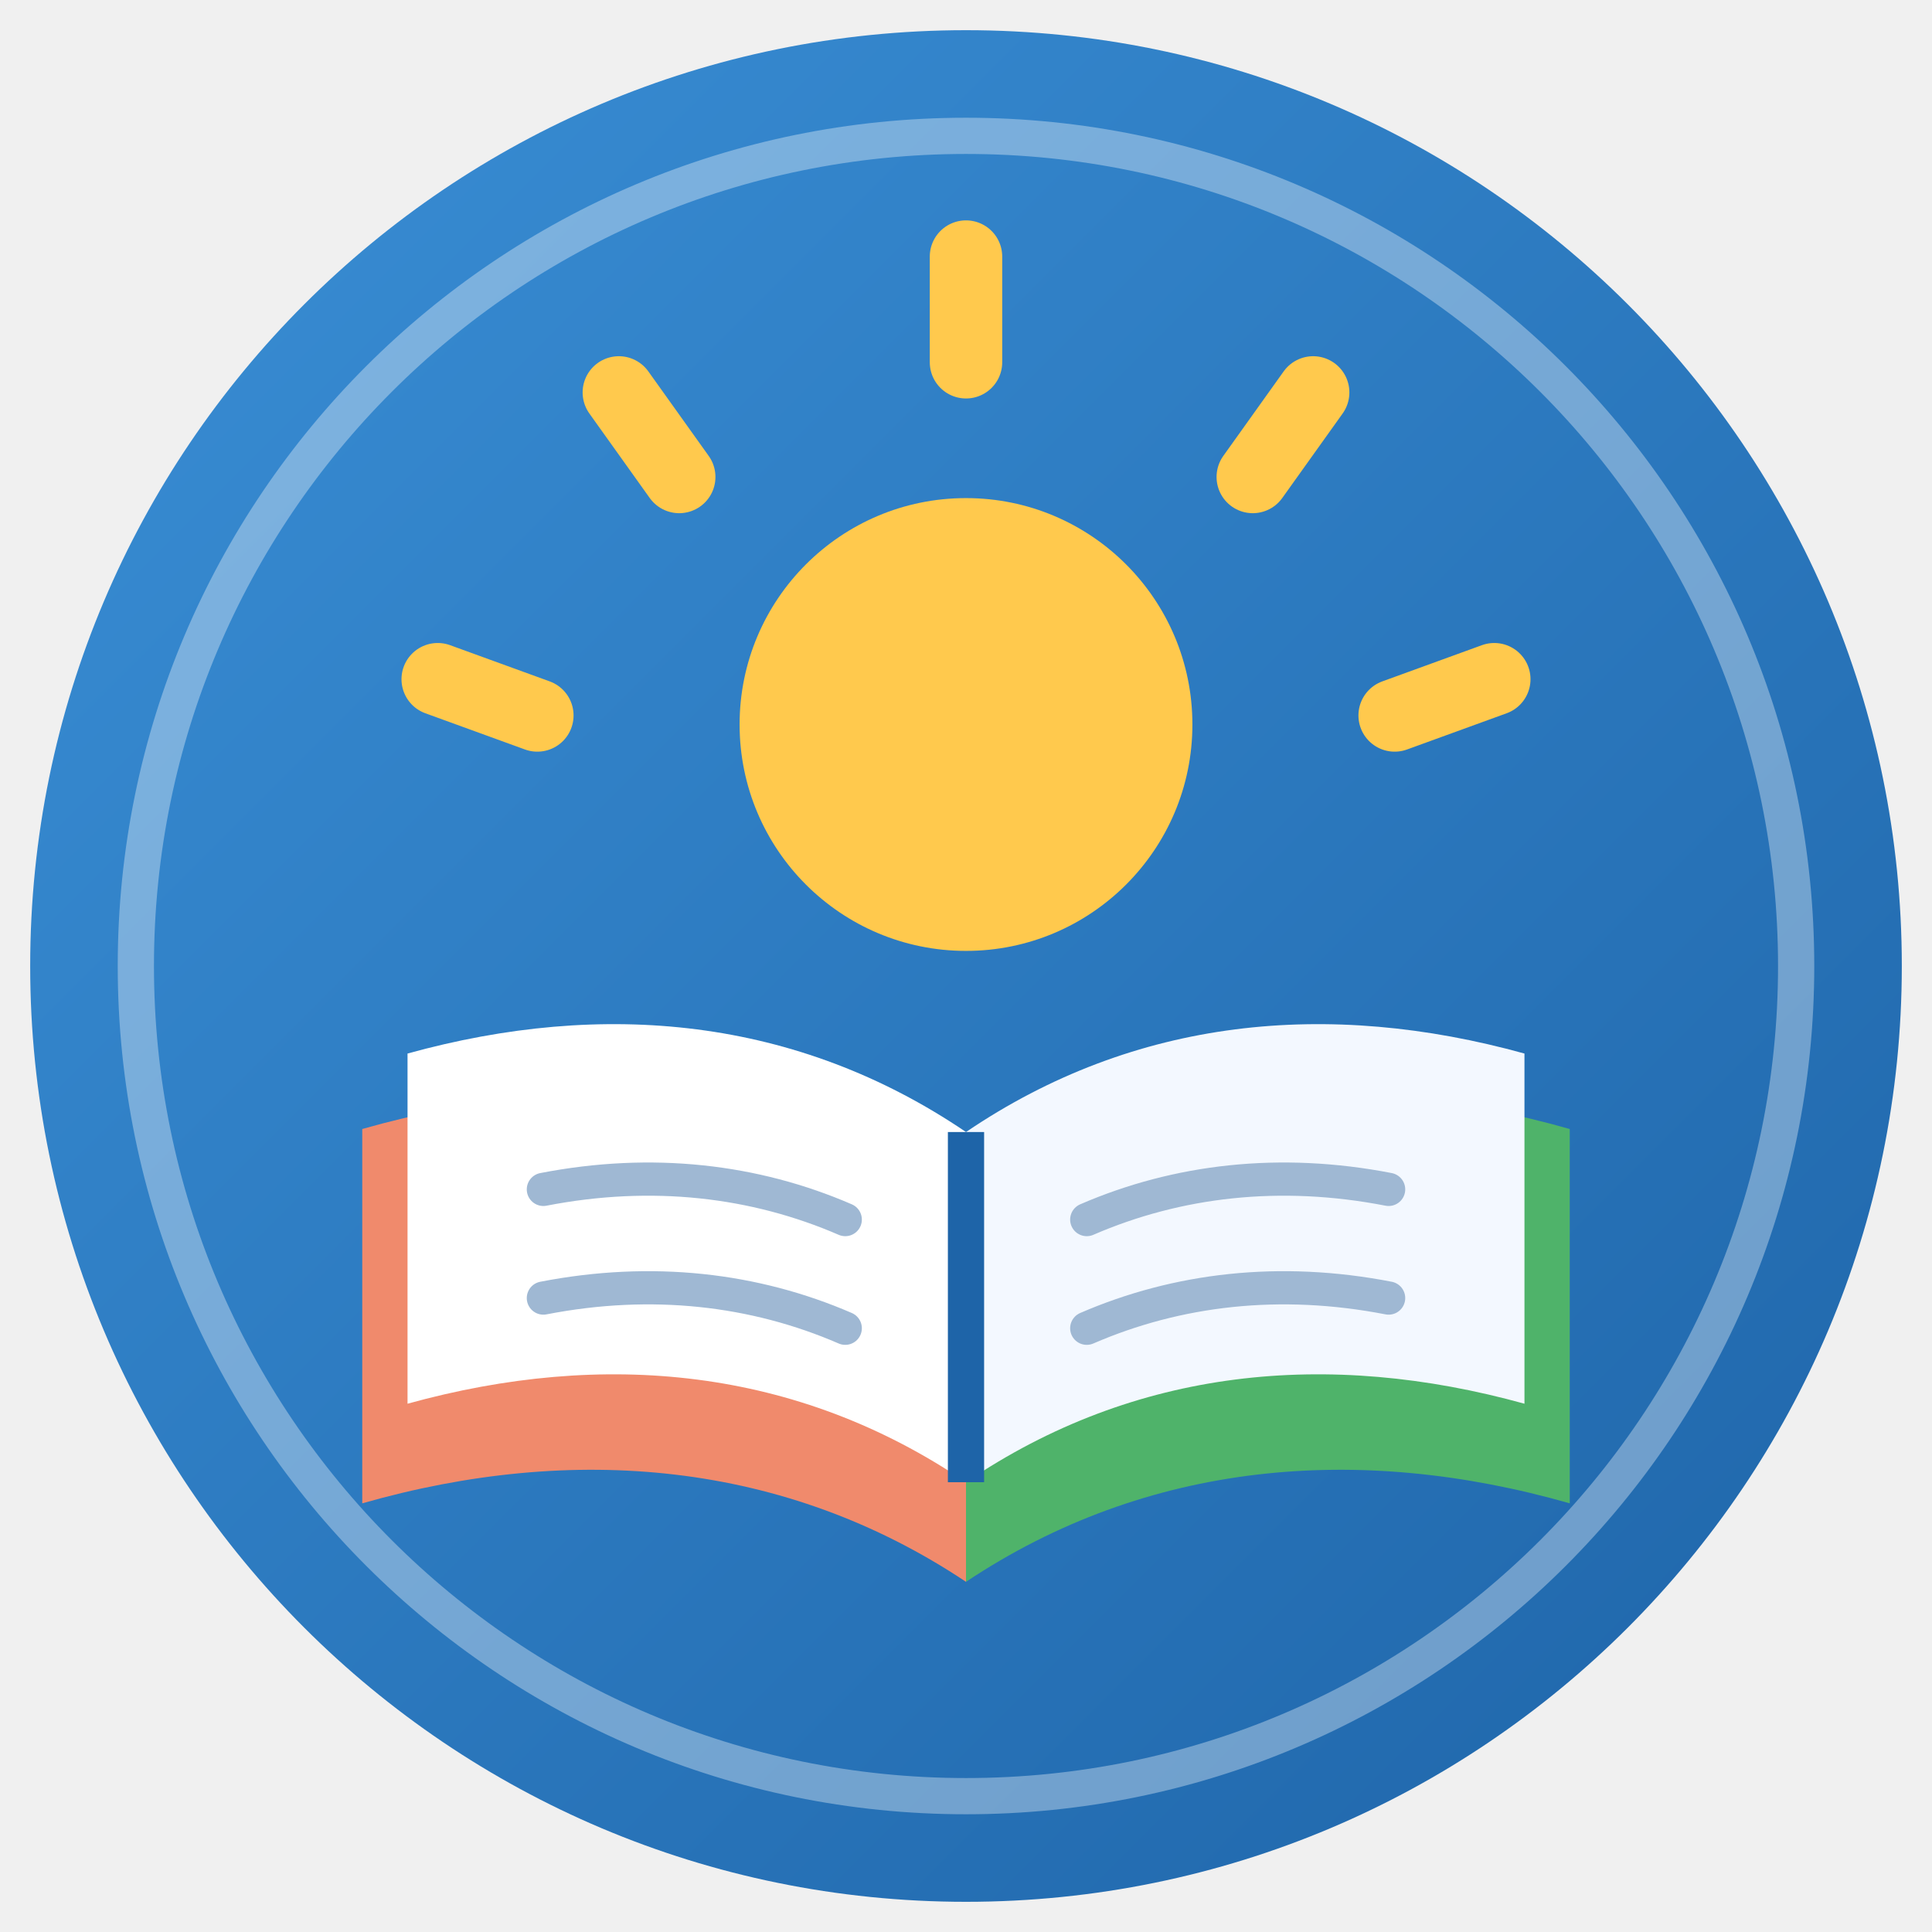
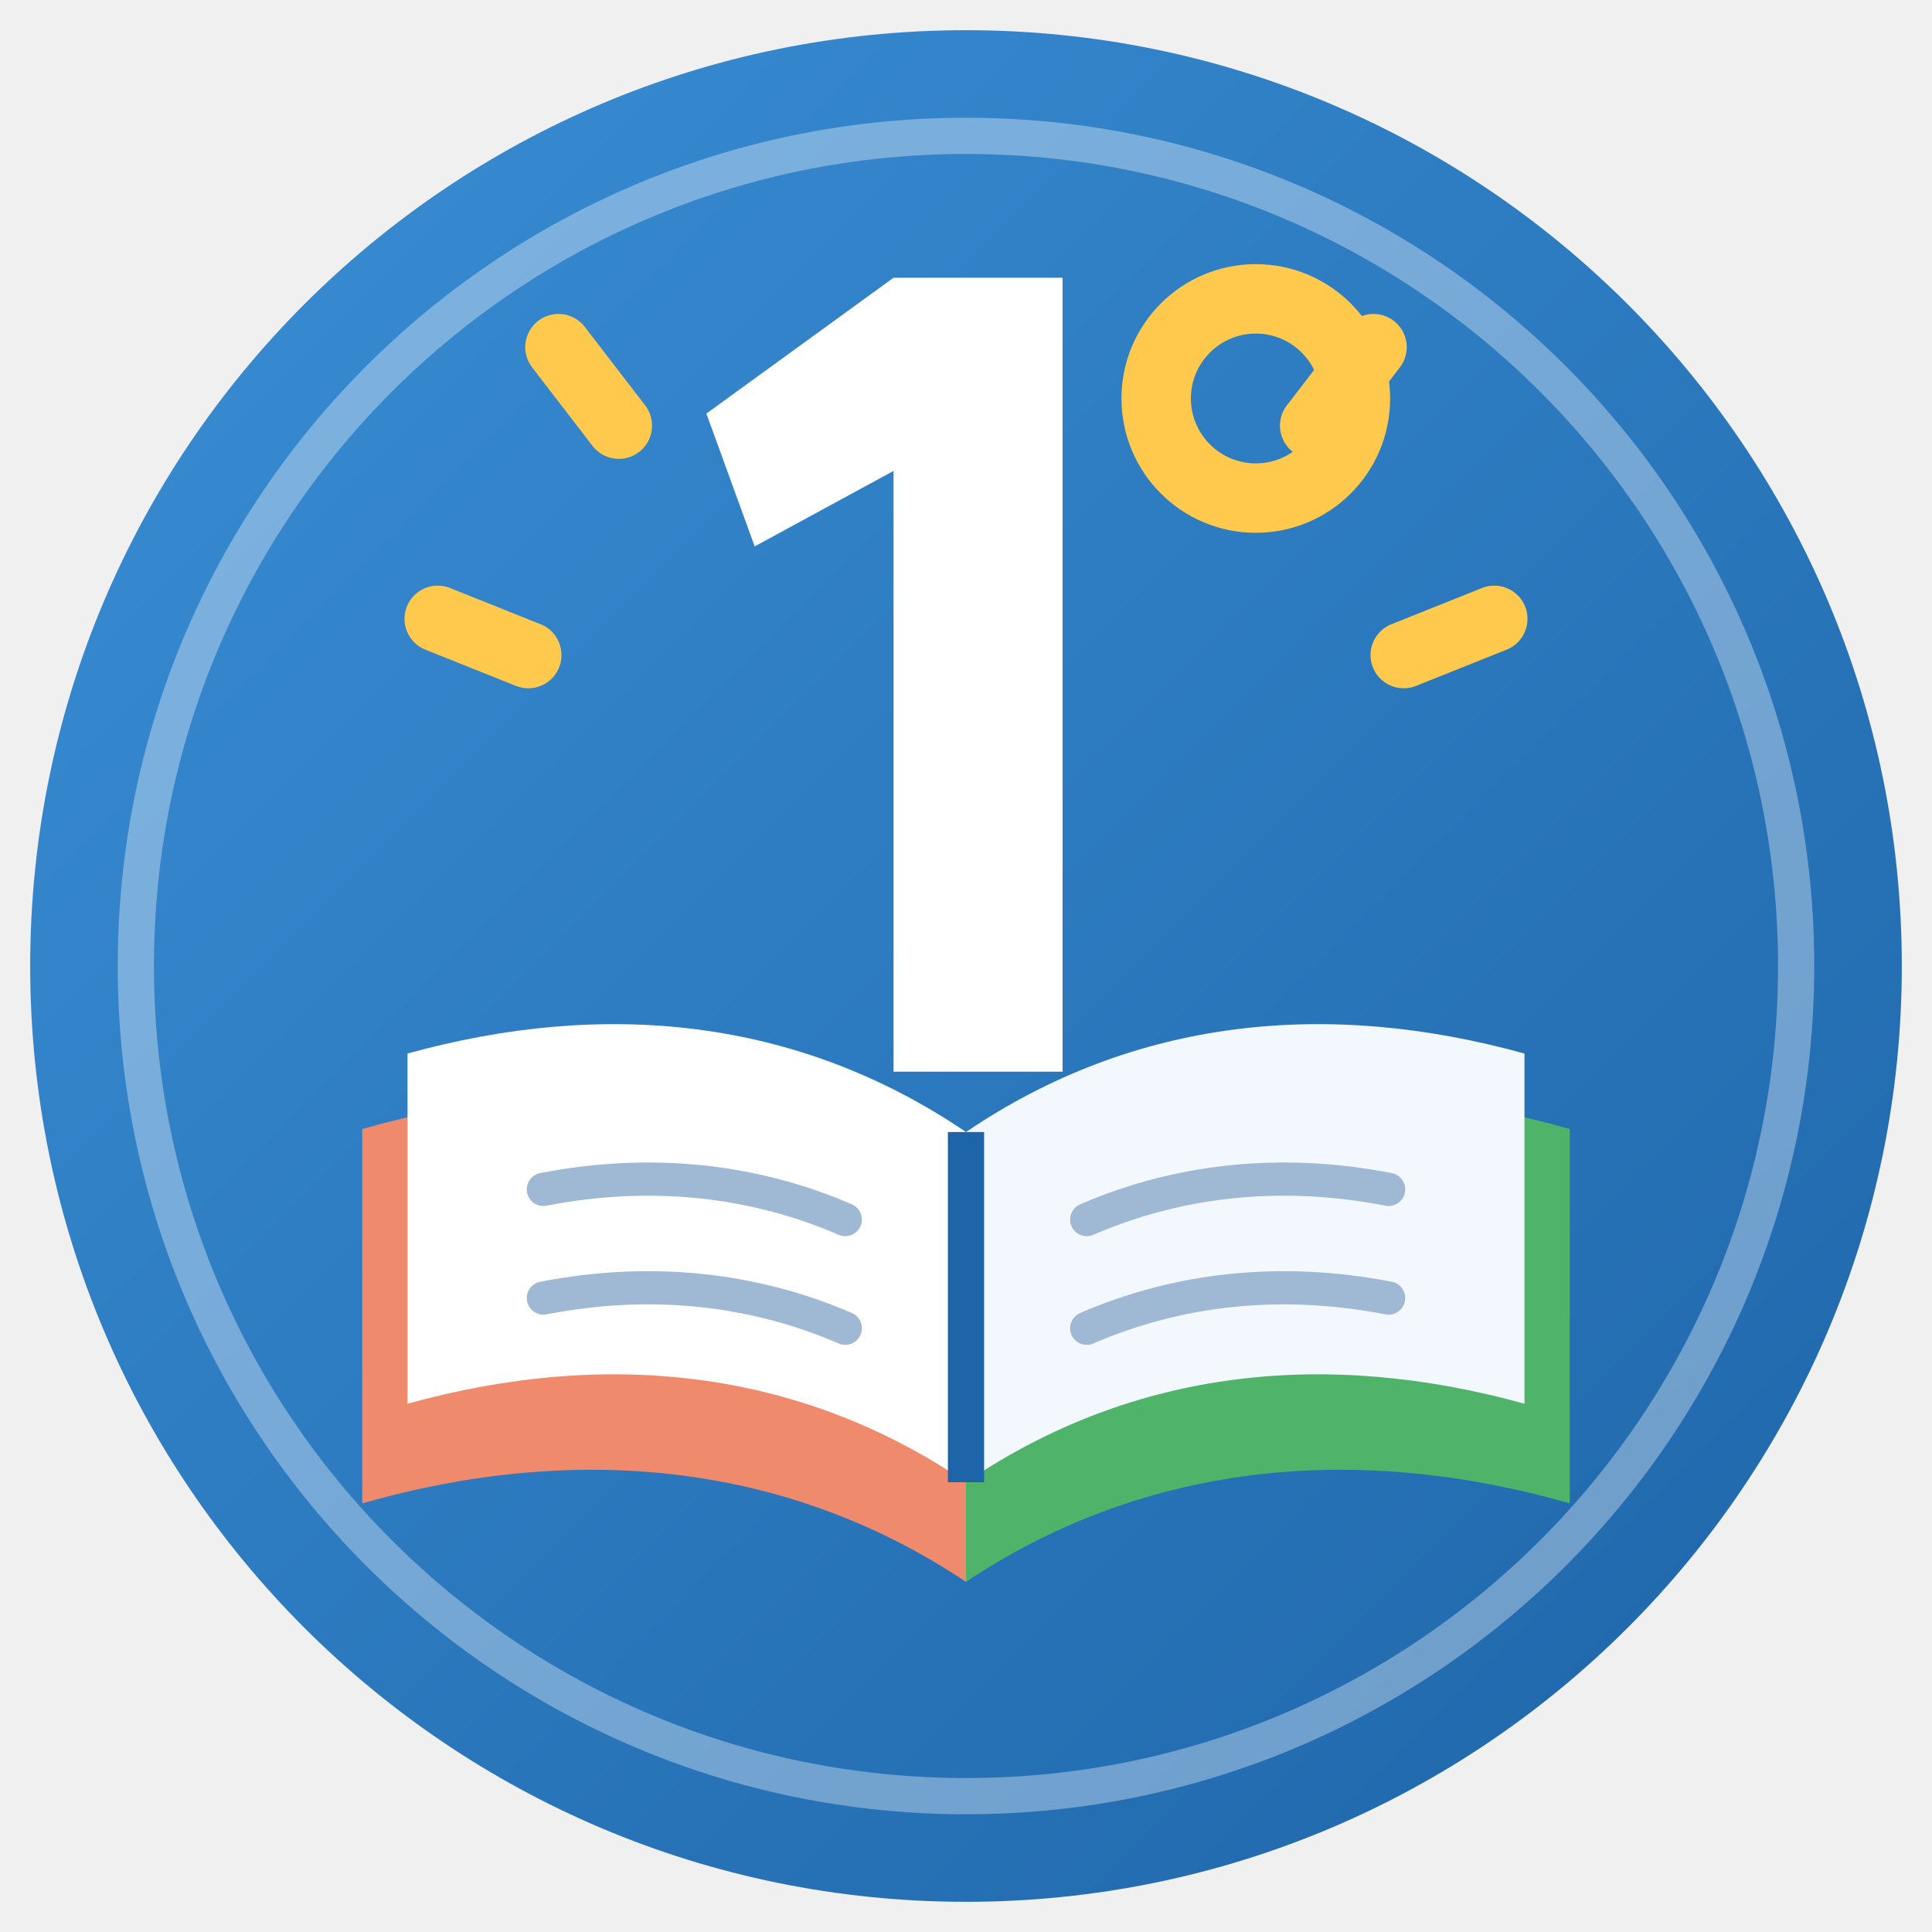
<svg xmlns="http://www.w3.org/2000/svg" viewBox="0 0 64 64">
  <defs>
    <linearGradient id="bmG" x1="0" y1="0" x2="1" y2="1">
      <stop offset="0" stop-color="#3a8fd6" />
      <stop offset="1" stop-color="#1e64a8" />
    </linearGradient>
  </defs>
  <circle cx="32" cy="32" r="31" fill="url(#bmG)" />
  <circle cx="32" cy="32" r="27.5" fill="none" stroke="#fff" stroke-opacity=".35" stroke-width="1.2" />
-   <g stroke="#ffc94d" stroke-width="2.4" stroke-linecap="round">
-     <path d="M32 8.5v3.5M20.5 13l2 2.8M43.5 13l-2 2.8M14.5 22.5l3.3 1.2M49.5 22.5l-3.3 1.2" />
+   <g stroke="#ffc94d" stroke-width="2.2" stroke-linecap="round">
+     <path d="M14.5 20.5l3 1.2M49.5 20.5l-3 1.2M18.5 11.5l2 2.6M45.5 11.5l-2 2.6" />
  </g>
-   <circle cx="32" cy="24" r="7.5" fill="#ffc94d" />
+   <path d="M29.6 9.2h5.6v26.3h-5.6V15.6l-4.6 2.5-1.6-4.4z" fill="#fff" />
+   <circle cx="41.6" cy="13.2" r="3.3" fill="none" stroke="#ffc94d" stroke-width="2.3" />
  <path d="M32 40c-6-4-13-4.6-20-2.6v12.4c7-2 14-1.4 20 2.6z" fill="#f08a6c" />
  <path d="M32 40c6-4 13-4.6 20-2.6v12.4c-7-2-14-1.4-20 2.6z" fill="#4fb36a" />
  <path d="M32 37.5c-5.6-3.8-12-4.4-18.5-2.6v11.6c6.5-1.8 12.9-1.2 18.5 2.6z" fill="#fff" />
  <path d="M32 37.5c5.6-3.8 12-4.4 18.5-2.6v11.6c-6.5-1.8-12.9-1.2-18.5 2.6z" fill="#f3f8ff" />
  <path d="M32 37.5v11.6" stroke="#1e64a8" stroke-width="1.2" />
  <path d="M18 39.4c3.6-.7 7-.3 10 1M18 43c3.6-.7 7-.3 10 1M36 40.4c3-1.3 6.4-1.7 10-1M36 44c3-1.3 6.4-1.7 10-1" stroke="#9fb8d3" stroke-width="1.1" stroke-linecap="round" fill="none" />
</svg>
